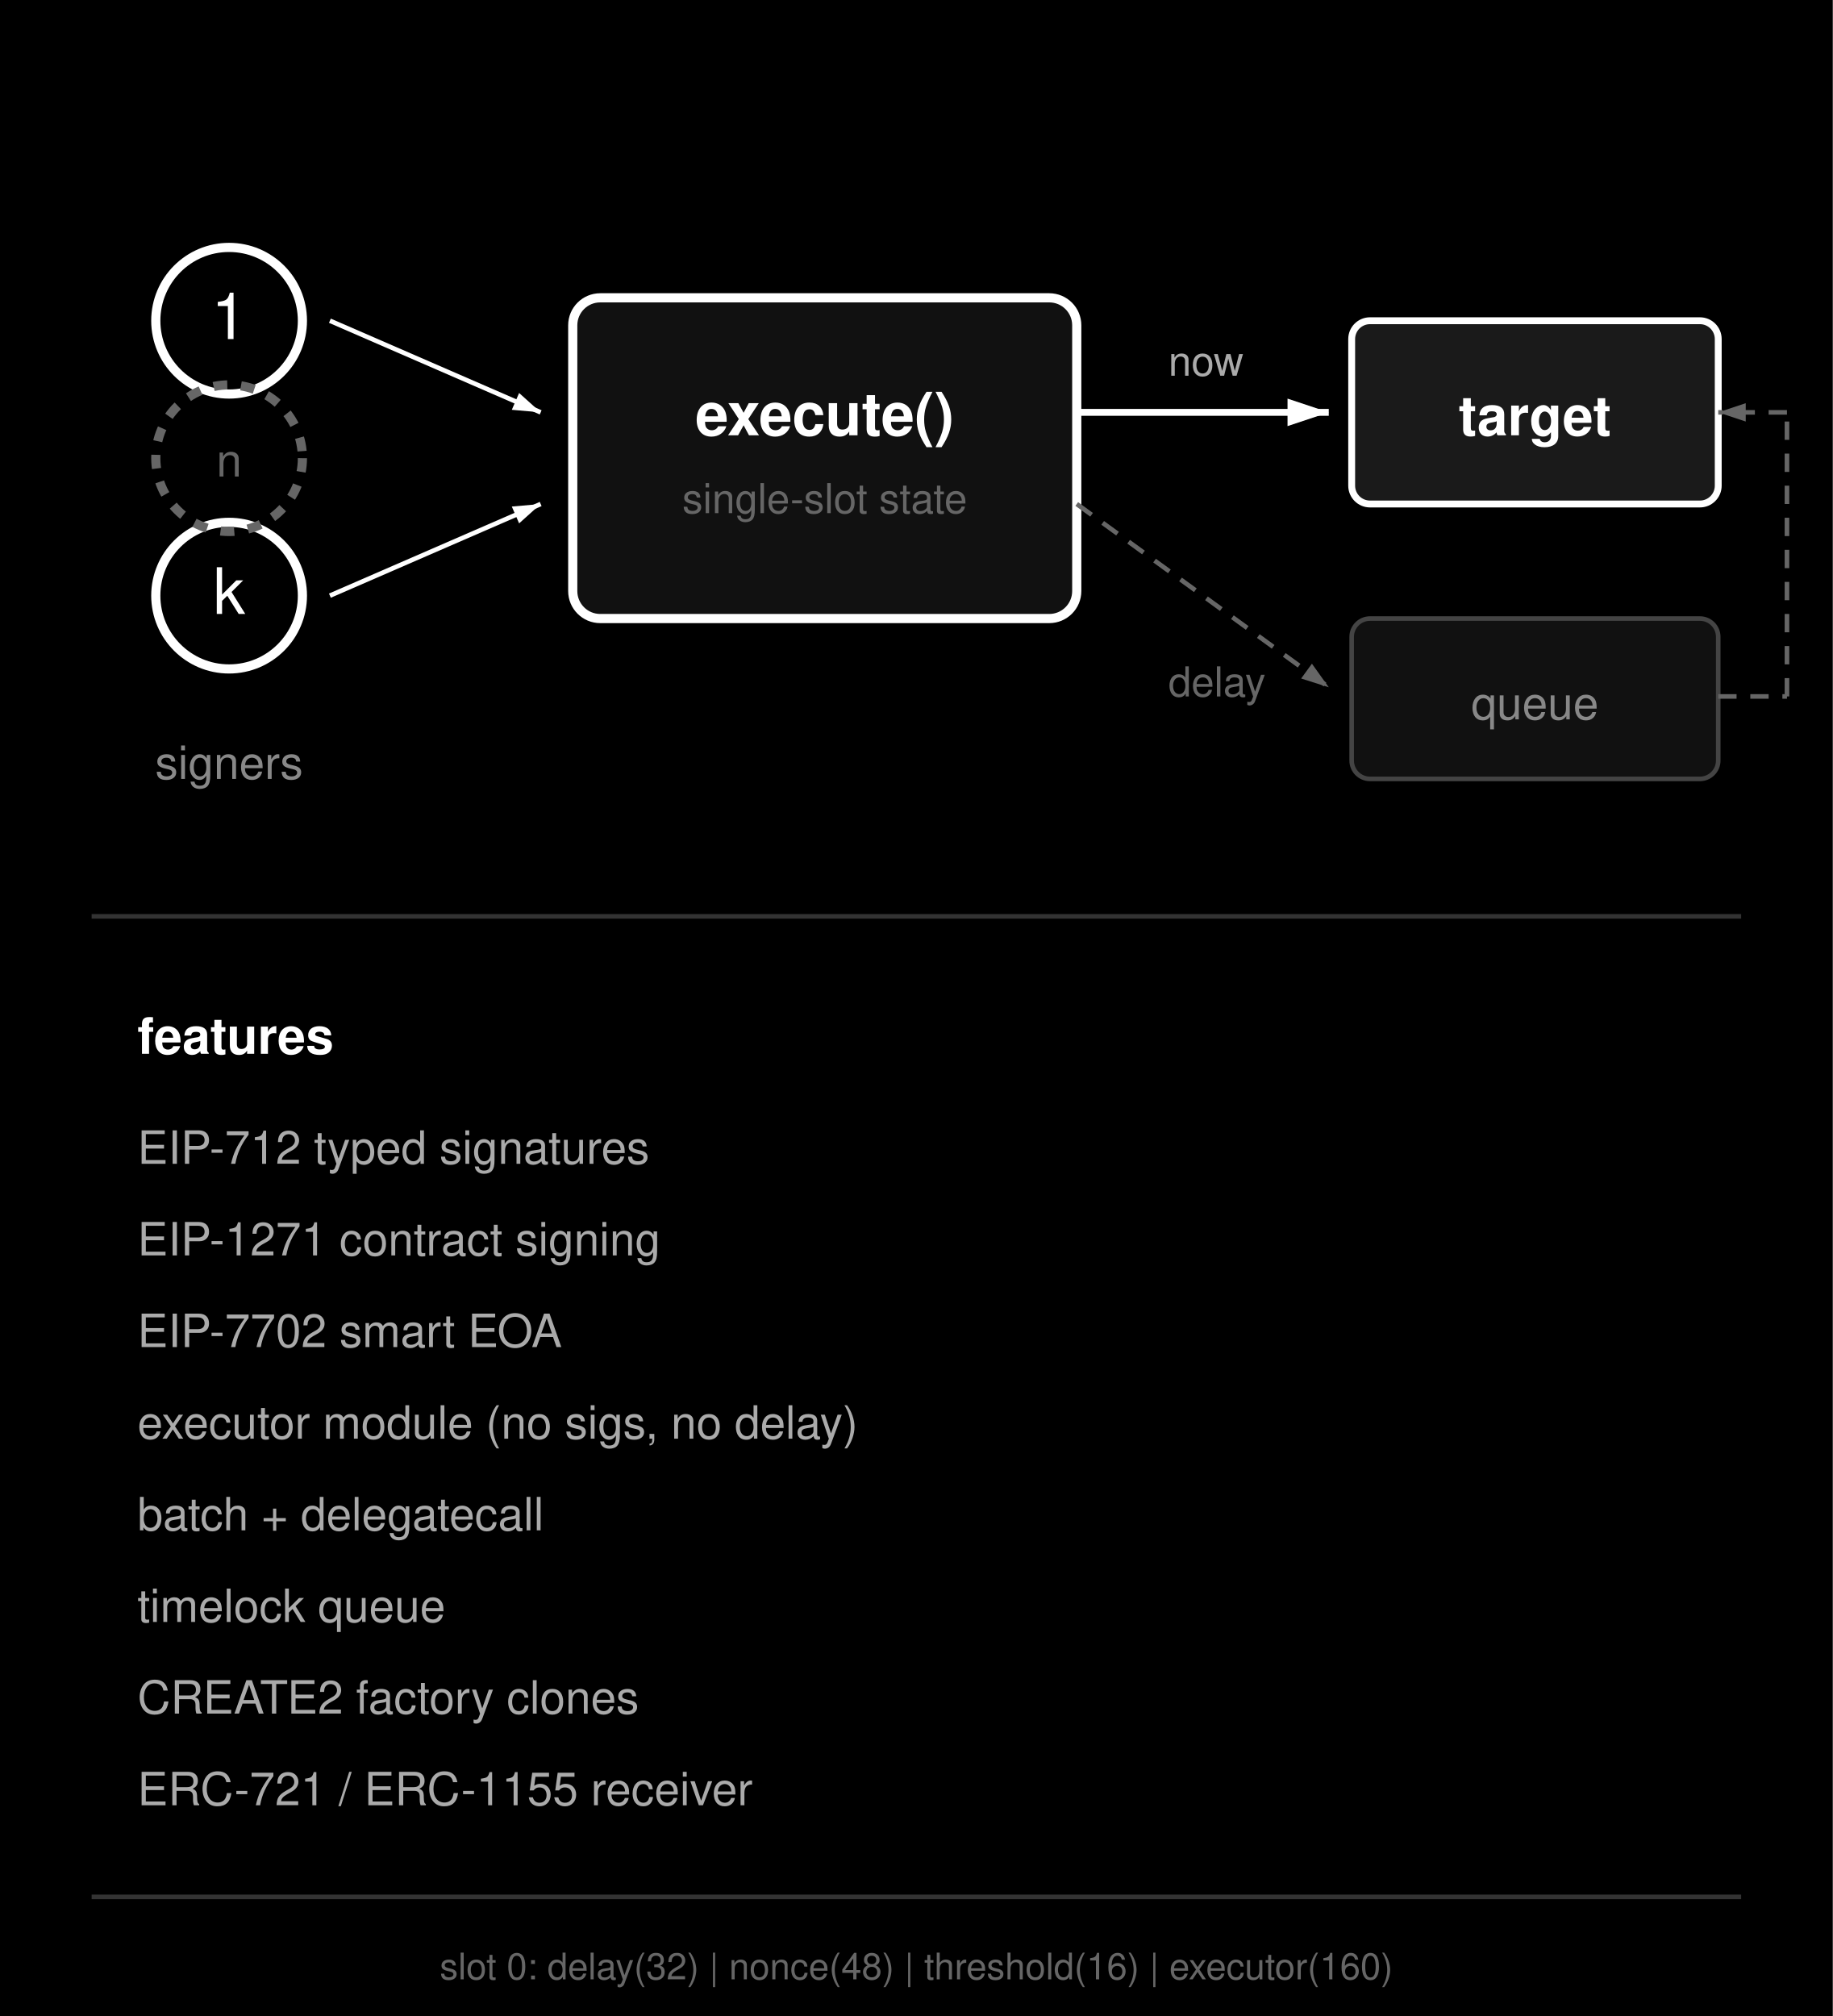
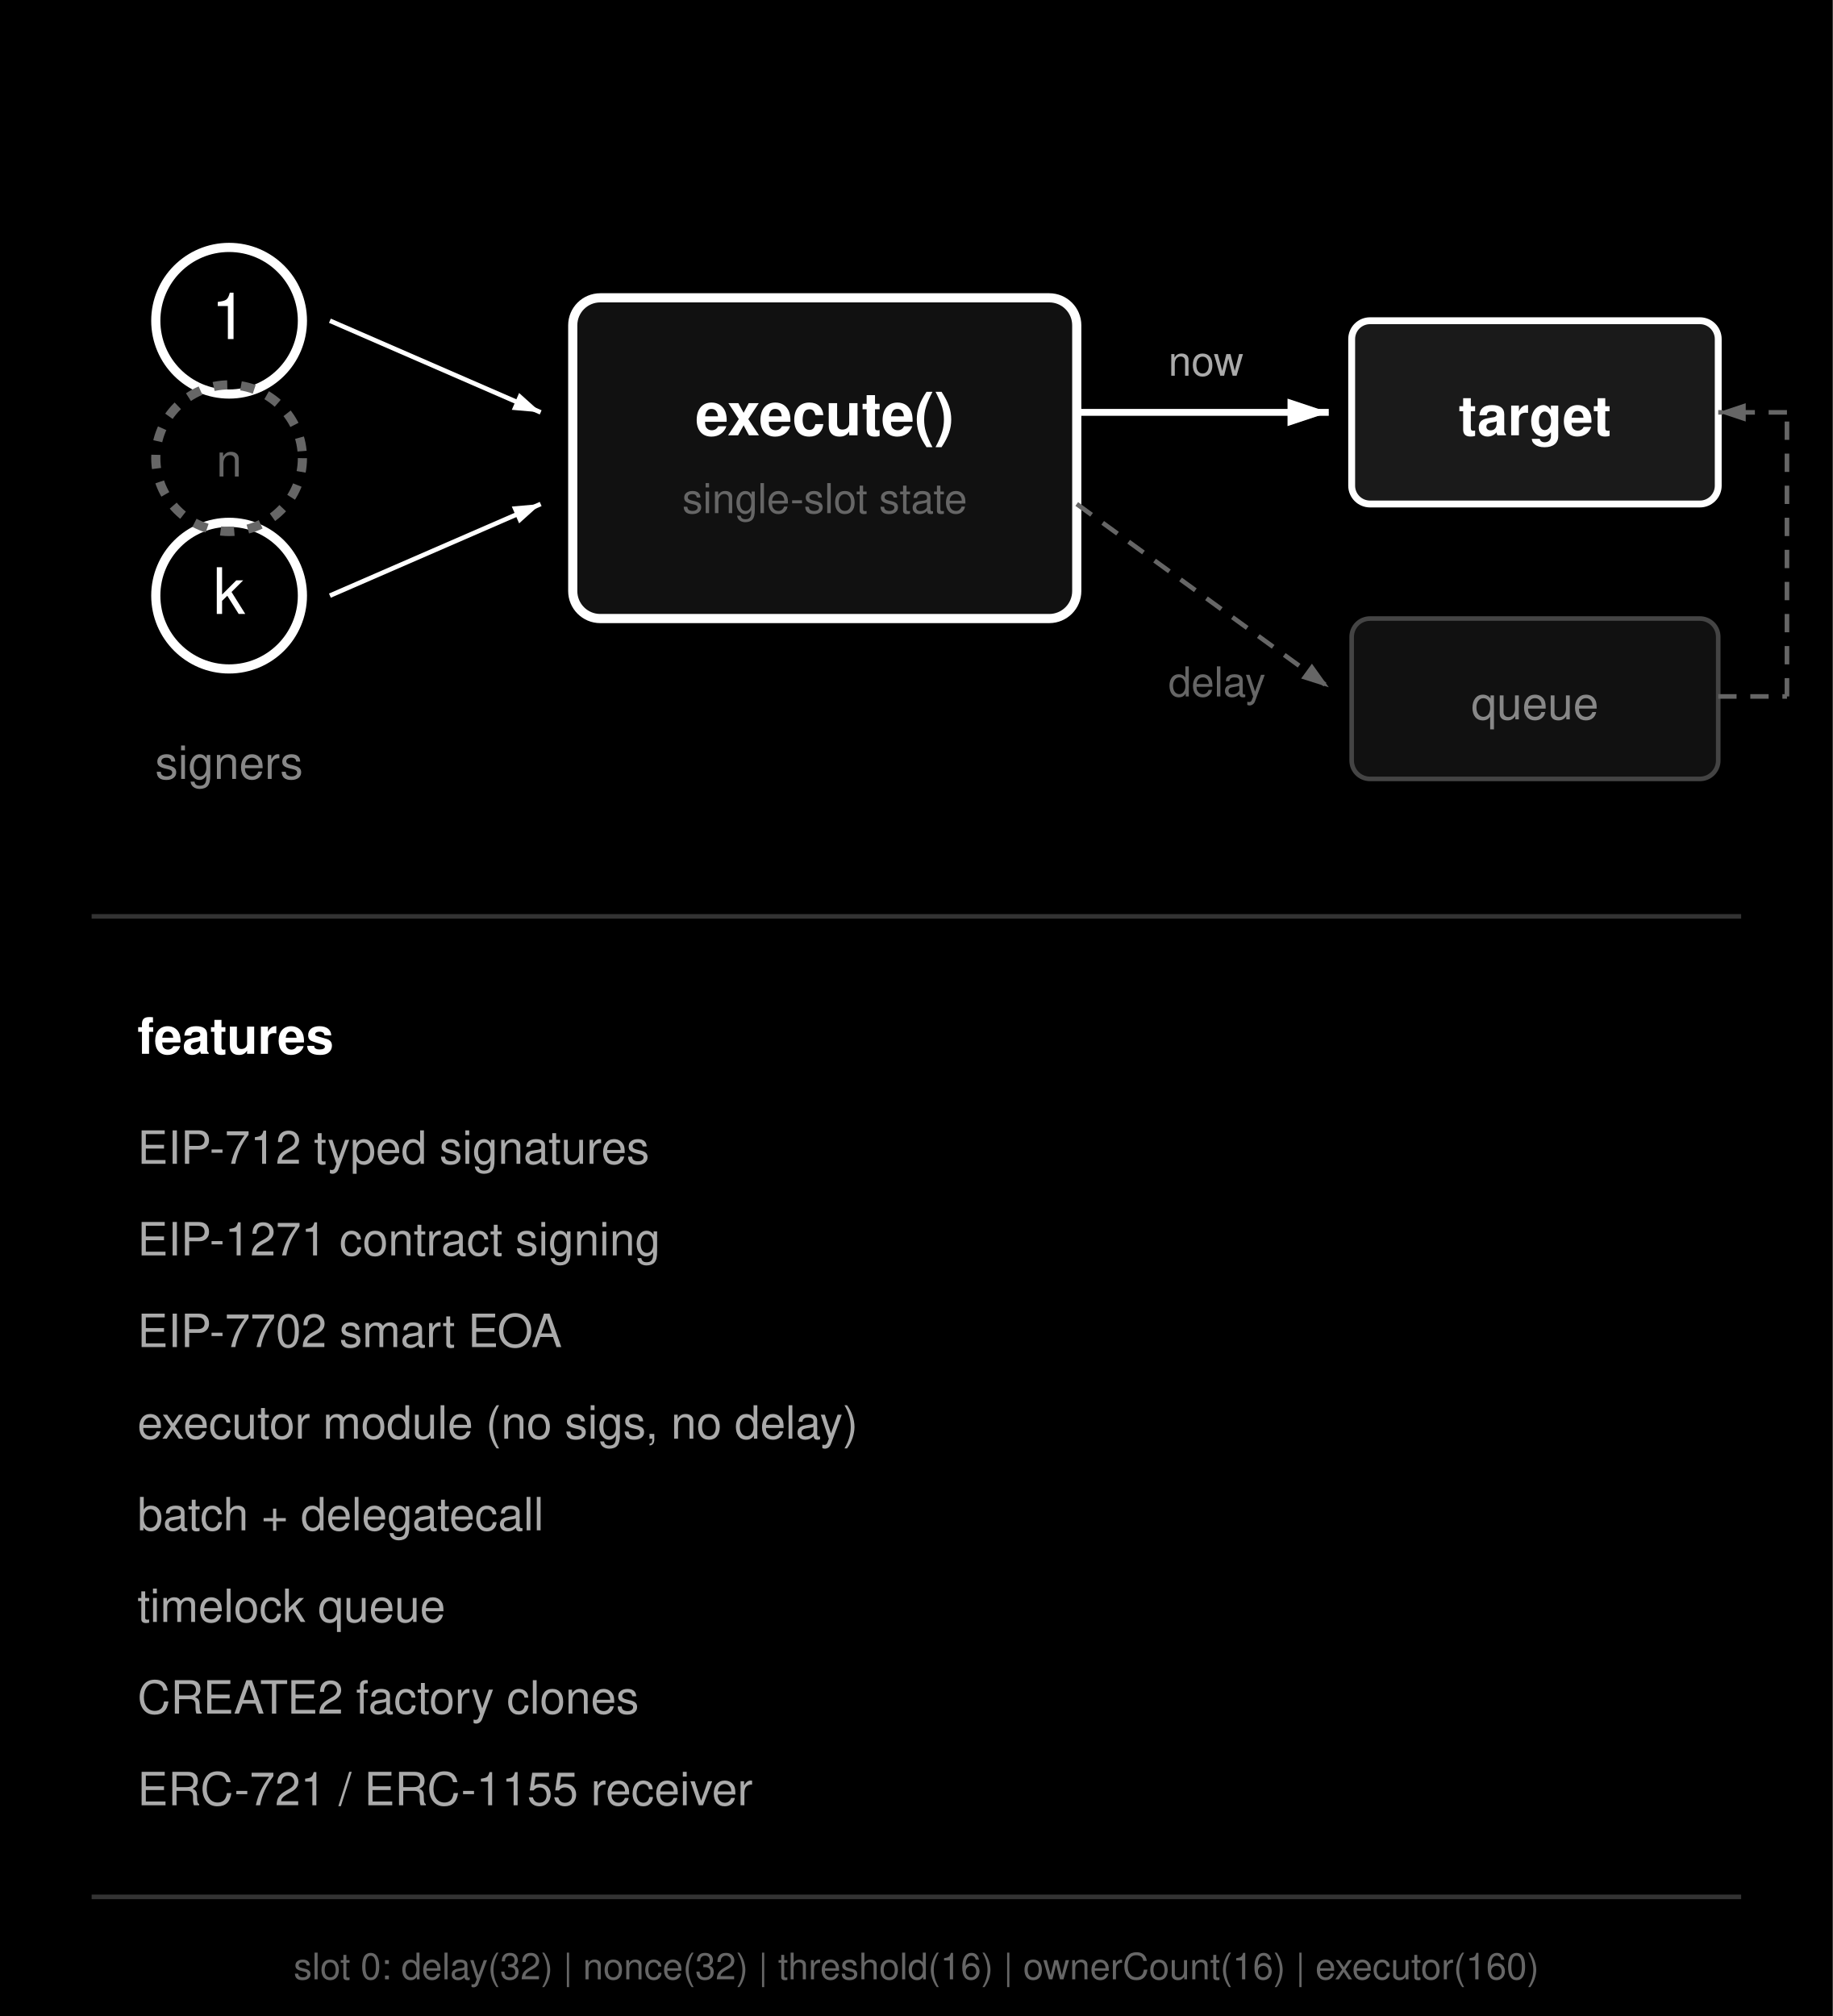
<svg xmlns="http://www.w3.org/2000/svg" viewBox="0 0 400 440" font-family="Helvetica, Arial, sans-serif">
  <rect x="0" y="0" width="400" height="440" fill="#000" />
  <circle cx="50" cy="70" r="16" fill="none" stroke="#fff" stroke-width="2" />
  <circle cx="50" cy="130" r="16" fill="none" stroke="#fff" stroke-width="2" />
  <circle cx="50" cy="100" r="16" fill="none" stroke="#666" stroke-width="2" stroke-dasharray="3,3" />
  <text x="50" y="74" text-anchor="middle" font-size="14" fill="#fff">1</text>
  <text x="50" y="134" text-anchor="middle" font-size="14" fill="#fff">k</text>
  <text x="50" y="104" text-anchor="middle" font-size="10" fill="#666">n</text>
  <text x="50" y="170" text-anchor="middle" font-size="10" fill="#888">signers</text>
  <defs>
    <marker id="w" markerWidth="6" markerHeight="4" refX="6" refY="2" orient="auto">
      <polygon points="0 0, 6 2, 0 4" fill="#fff" />
    </marker>
    <marker id="g" markerWidth="6" markerHeight="4" refX="6" refY="2" orient="auto">
      <polygon points="0 0, 6 2, 0 4" fill="#666" />
    </marker>
  </defs>
  <line x1="72" y1="70" x2="118" y2="90" stroke="#fff" stroke-width="1" marker-end="url(#w)" />
  <line x1="72" y1="130" x2="118" y2="110" stroke="#fff" stroke-width="1" marker-end="url(#w)" />
  <rect x="125" y="65" width="110" height="70" fill="#111" stroke="#fff" stroke-width="2" rx="6" />
  <text x="180" y="95" text-anchor="middle" font-size="13" font-weight="bold" fill="#fff">execute()</text>
  <text x="180" y="112" text-anchor="middle" font-size="9" fill="#666">single-slot state</text>
  <line x1="235" y1="90" x2="290" y2="90" stroke="#fff" stroke-width="1.5" marker-end="url(#w)" />
  <text x="255" y="82" font-size="9" fill="#aaa">now</text>
  <line x1="235" y1="110" x2="290" y2="150" stroke="#666" stroke-width="1" stroke-dasharray="4,3" marker-end="url(#g)" />
  <text x="255" y="152" font-size="9" fill="#666">delay</text>
  <rect x="295" y="70" width="80" height="40" fill="#1a1a1a" stroke="#fff" stroke-width="1.5" rx="4" />
  <text x="335" y="95" text-anchor="middle" font-size="12" font-weight="bold" fill="#fff">target</text>
  <rect x="295" y="135" width="80" height="35" fill="#111" stroke="#444" rx="4" />
  <text x="335" y="157" text-anchor="middle" font-size="10" fill="#888">queue</text>
  <line x1="375" y1="152" x2="390" y2="152" stroke="#666" stroke-width="1" stroke-dasharray="4,3" />
  <line x1="390" y1="152" x2="390" y2="90" stroke="#666" stroke-width="1" stroke-dasharray="4,3" />
  <line x1="390" y1="90" x2="375" y2="90" stroke="#666" stroke-width="1" stroke-dasharray="4,3" marker-end="url(#g)" />
  <line x1="20" y1="200" x2="380" y2="200" stroke="#333" />
  <text x="30" y="230" font-size="11" font-weight="bold" fill="#fff">features</text>
  <text x="30" y="254" font-size="10" fill="#aaa">EIP-712 typed signatures</text>
  <text x="30" y="274" font-size="10" fill="#aaa">EIP-1271 contract signing</text>
  <text x="30" y="294" font-size="10" fill="#aaa">EIP-7702 smart EOA</text>
  <text x="30" y="314" font-size="10" fill="#aaa">executor module (no sigs, no delay)</text>
  <text x="30" y="334" font-size="10" fill="#aaa">batch + delegatecall</text>
  <text x="30" y="354" font-size="10" fill="#aaa">timelock queue</text>
  <text x="30" y="374" font-size="10" fill="#aaa">CREATE2 factory clones</text>
  <text x="30" y="394" font-size="10" fill="#aaa">ERC-721 / ERC-1155 receiver</text>
  <line x1="20" y1="414" x2="380" y2="414" stroke="#333" />
-   <text x="200" y="432" text-anchor="middle" font-size="8" fill="#666">slot 0: delay(32) | nonce(48) | threshold(16) | executor(160)</text>
+   <text x="200" y="432" text-anchor="middle" font-size="8" fill="#666">slot 0: delay(32) | nonce(32) | threshold(16) | ownerCount(16) | executor(160)</text>
</svg>
